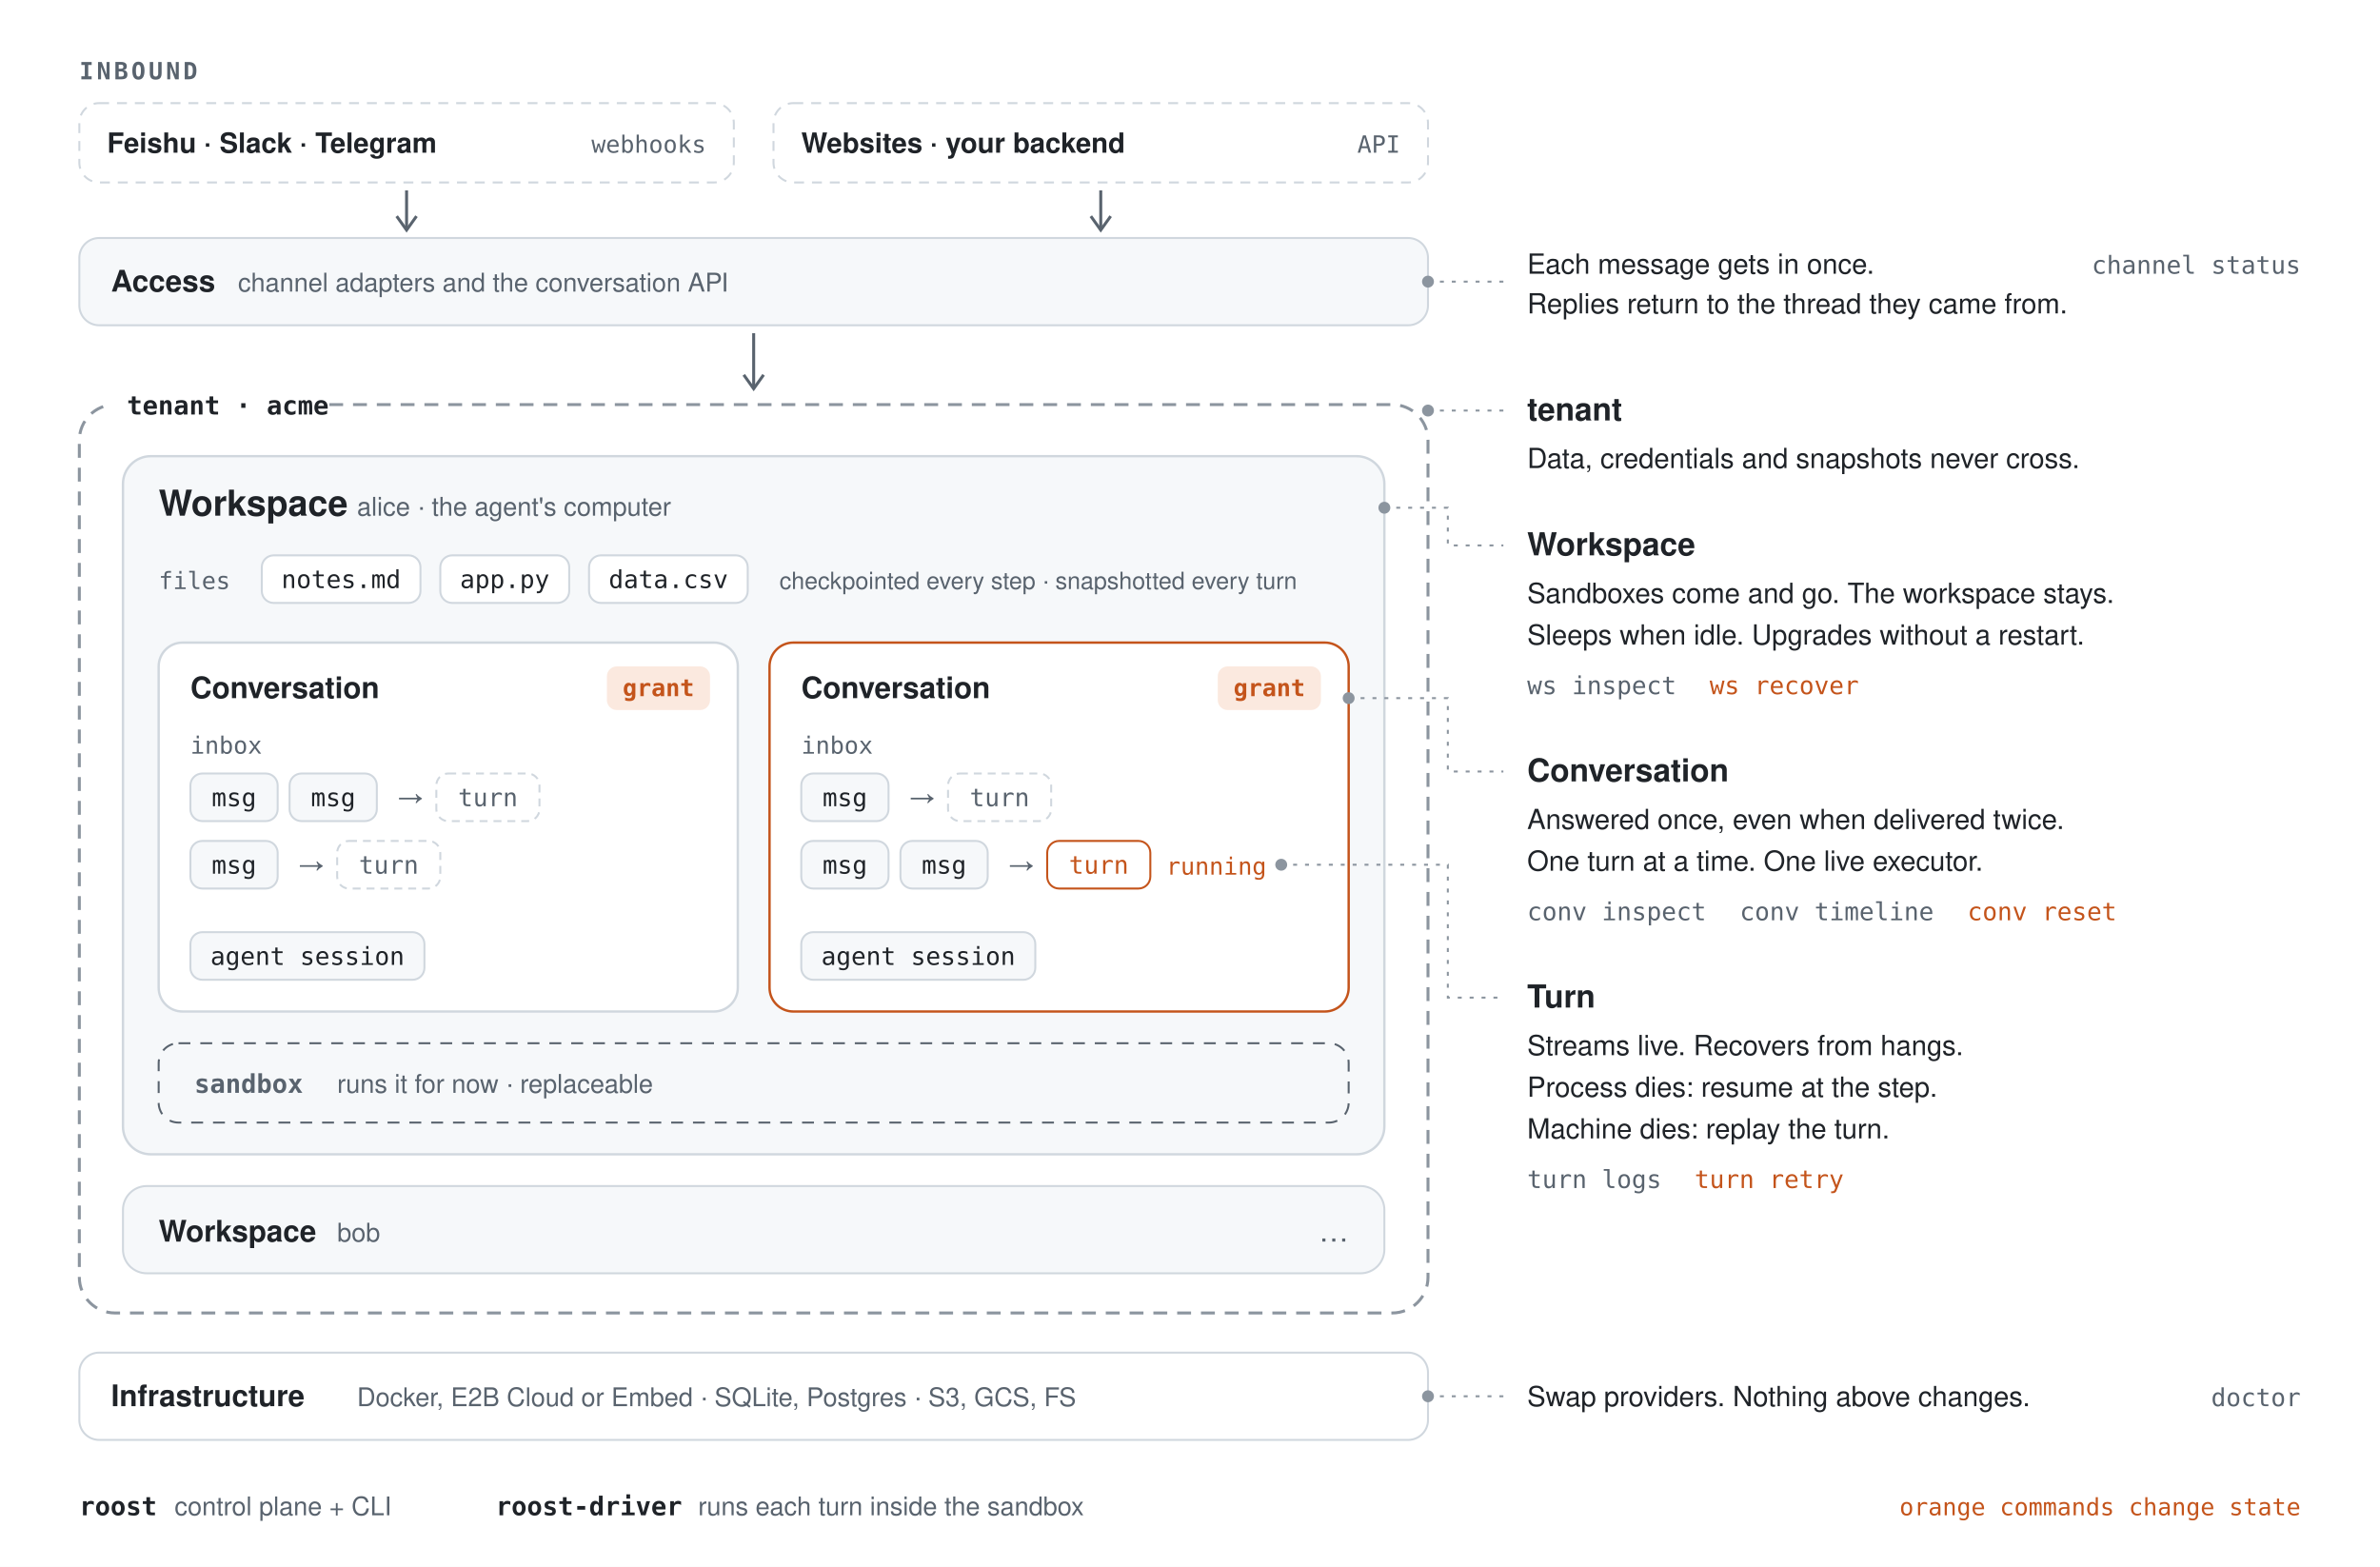
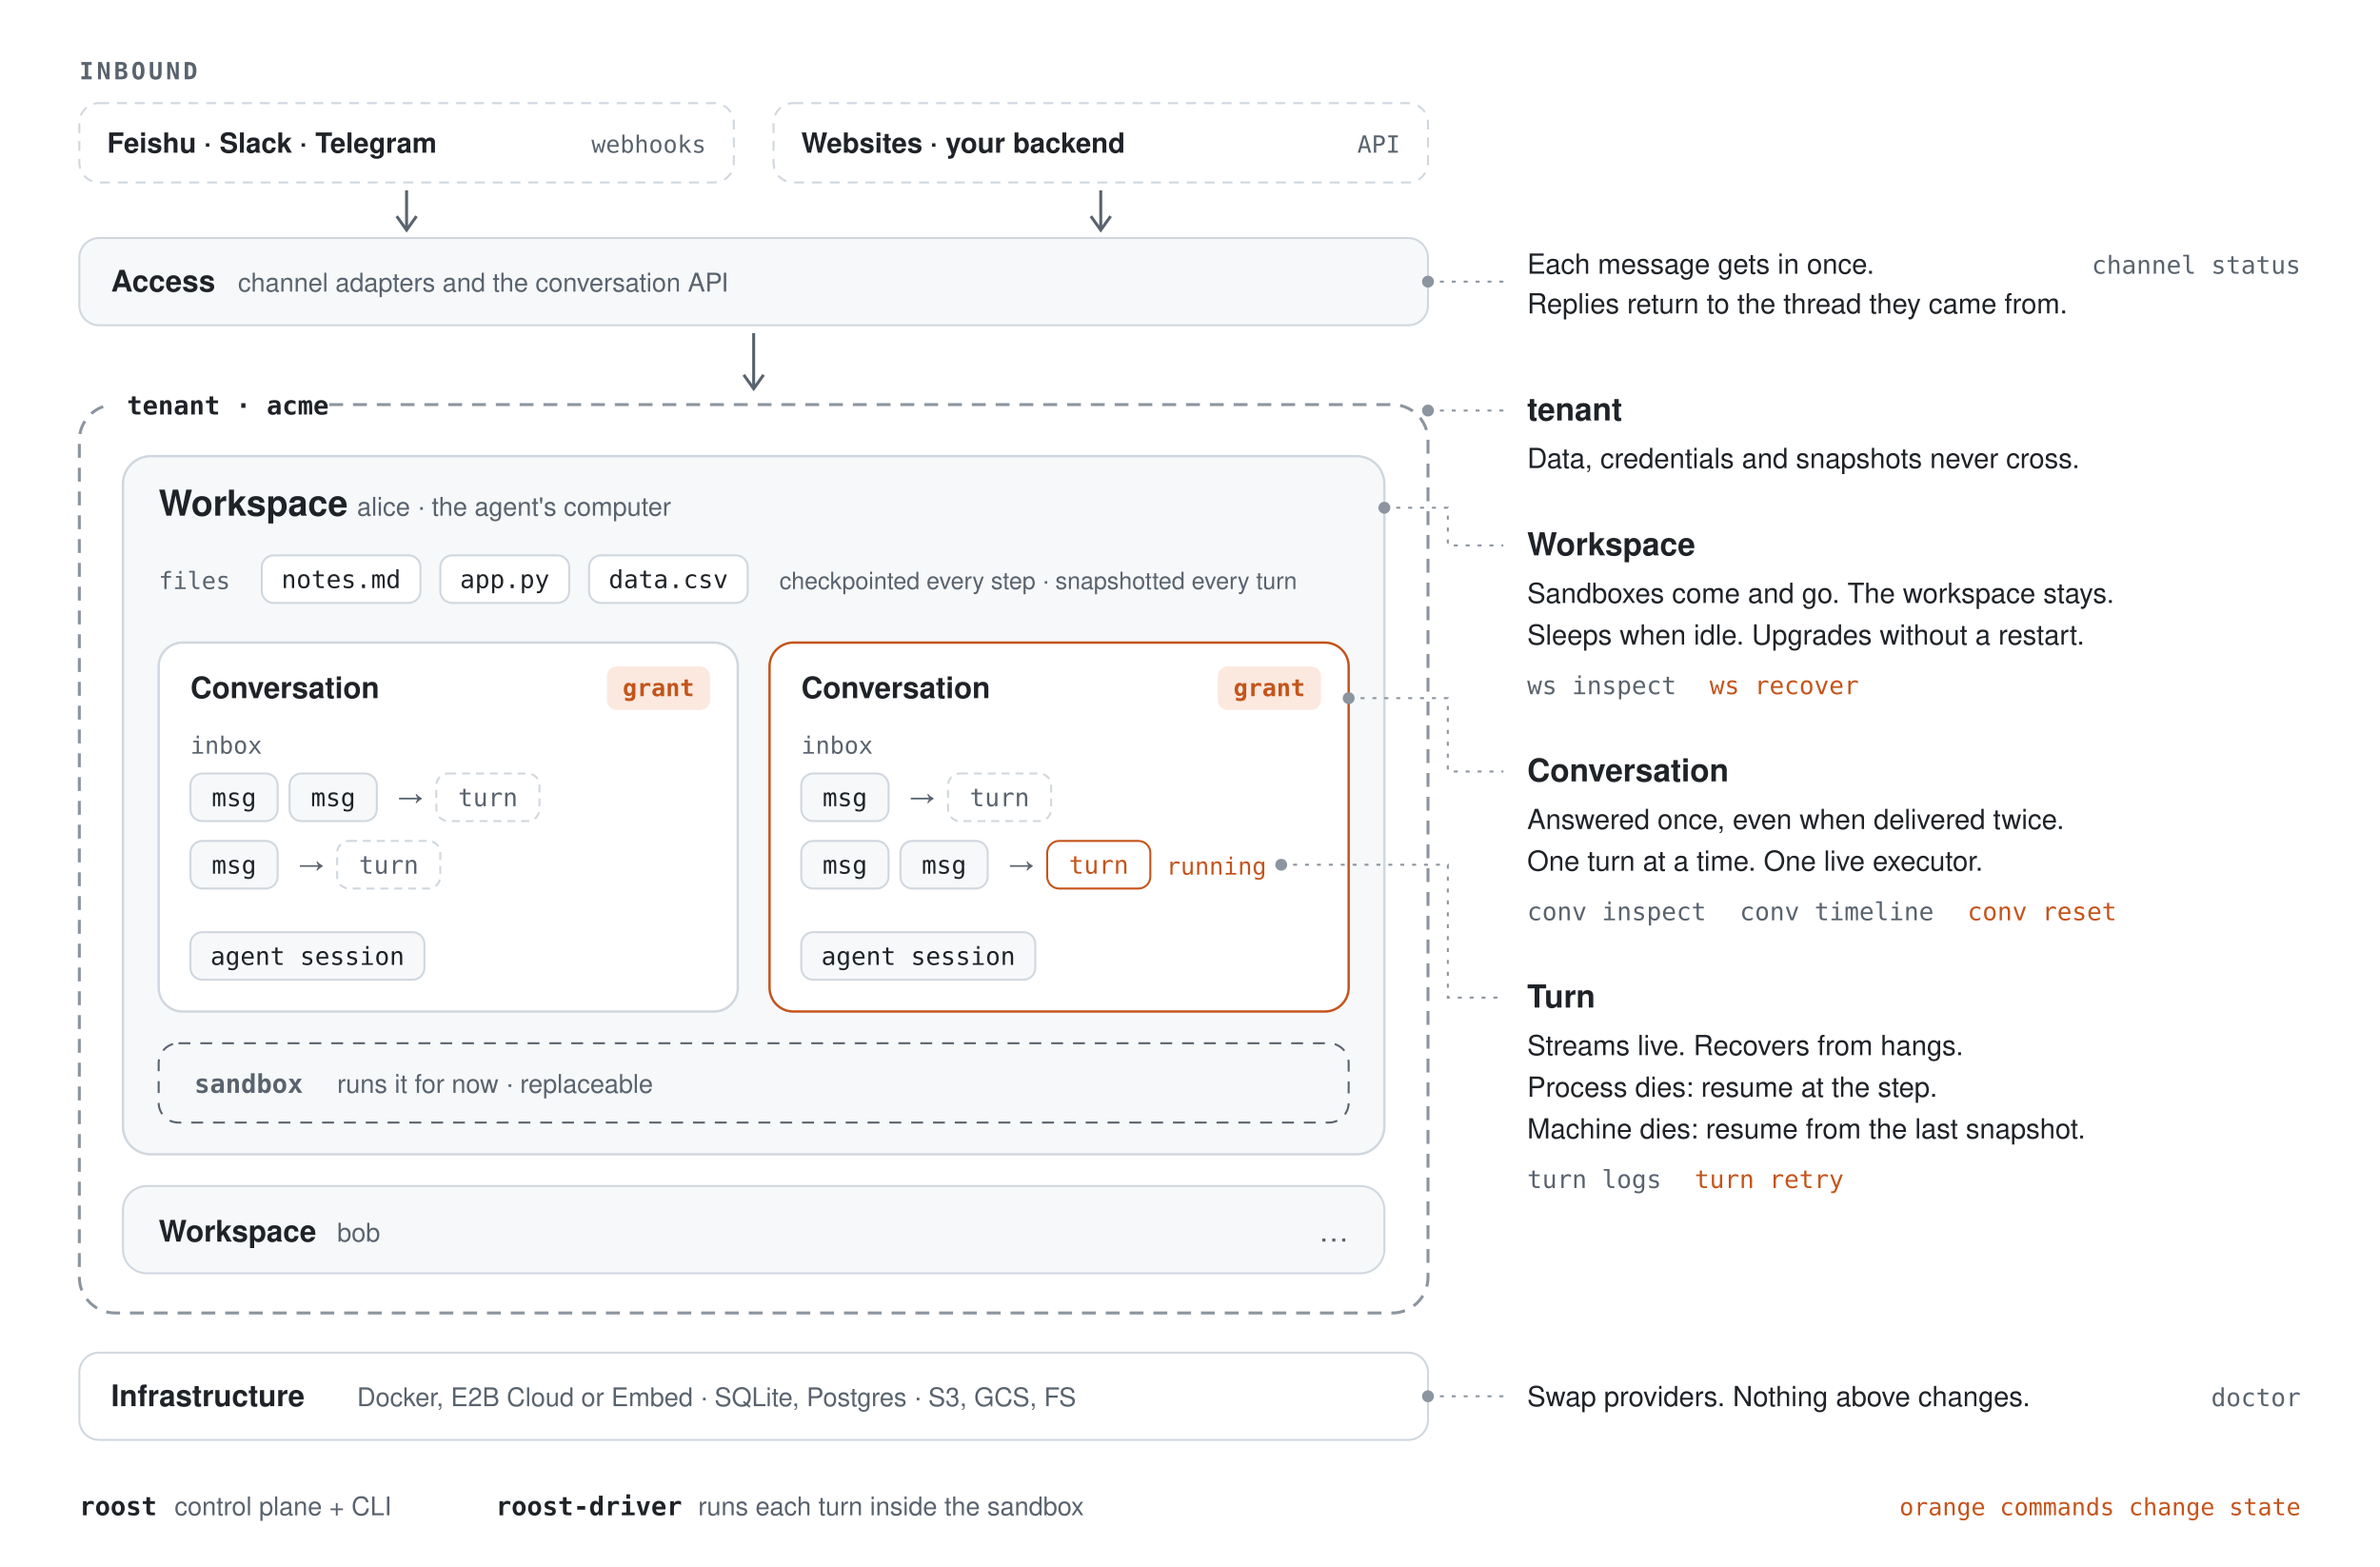
<svg xmlns="http://www.w3.org/2000/svg" width="1200" height="790" viewBox="0 0 1200 790" role="img" aria-label="roost: a tenant contains workspaces, a workspace contains conversations that share its files, a conversation runs one turn at a time; each level lists its guarantees and operator commands">
  <rect x="0" y="0" width="1200" height="790" rx="0" fill="#FFFFFF" />
  <text x="40" y="40" font-family="ui-monospace, SFMono-Regular, Menlo, Consolas, monospace" font-size="12" font-weight="600" fill="#59636E" text-anchor="start" letter-spacing="1.5">INBOUND</text>
  <rect x="40" y="52" width="330" height="40" rx="10" fill="none" stroke="#D0D7DE" stroke-width="1" stroke-dasharray="5 4" />
  <text x="54" y="77" font-family="-apple-system, BlinkMacSystemFont, 'Segoe UI', Helvetica, Arial, sans-serif" font-size="14" font-weight="600" fill="#1F2328" text-anchor="start">Feishu · Slack · Telegram</text>
  <text x="356" y="77" font-family="ui-monospace, SFMono-Regular, Menlo, Consolas, monospace" font-size="12" font-weight="400" fill="#59636E" text-anchor="end">webhooks</text>
  <path d="M205 96 V116" stroke="#59636E" stroke-width="1.5" />
  <path d="M200 109 L205 116 L210 109" fill="none" stroke="#59636E" stroke-width="1.5" />
  <rect x="390" y="52" width="330" height="40" rx="10" fill="none" stroke="#D0D7DE" stroke-width="1" stroke-dasharray="5 4" />
  <text x="404" y="77" font-family="-apple-system, BlinkMacSystemFont, 'Segoe UI', Helvetica, Arial, sans-serif" font-size="14" font-weight="600" fill="#1F2328" text-anchor="start">Websites · your backend</text>
  <text x="706" y="77" font-family="ui-monospace, SFMono-Regular, Menlo, Consolas, monospace" font-size="12" font-weight="400" fill="#59636E" text-anchor="end">API</text>
  <path d="M555 96 V116" stroke="#59636E" stroke-width="1.5" />
  <path d="M550 109 L555 116 L560 109" fill="none" stroke="#59636E" stroke-width="1.5" />
  <rect x="40" y="120" width="680" height="44" rx="10" fill="#F6F8FA" stroke="#D0D7DE" stroke-width="1" />
  <text x="56" y="147" font-family="-apple-system, BlinkMacSystemFont, 'Segoe UI', Helvetica, Arial, sans-serif" font-size="15" font-weight="700" fill="#1F2328" text-anchor="start">Access</text>
  <text x="120" y="147" font-family="-apple-system, BlinkMacSystemFont, 'Segoe UI', Helvetica, Arial, sans-serif" font-size="13" font-weight="400" fill="#59636E" text-anchor="start">channel adapters and the conversation API</text>
  <text x="770" y="138" font-family="-apple-system, BlinkMacSystemFont, 'Segoe UI', Helvetica, Arial, sans-serif" font-size="14" font-weight="500" fill="#1F2328" text-anchor="start">Each message gets in once.</text>
  <text x="770" y="158" font-family="-apple-system, BlinkMacSystemFont, 'Segoe UI', Helvetica, Arial, sans-serif" font-size="14" font-weight="400" fill="#1F2328" text-anchor="start">Replies return to the thread they came from.</text>
  <text x="1160" y="138" font-family="ui-monospace, SFMono-Regular, Menlo, Consolas, monospace" font-size="12.5" font-weight="500" fill="#59636E" text-anchor="end">channel status</text>
  <path d="M720 142 H758" stroke="#8C959F" stroke-dasharray="2 4" />
  <circle cx="720" cy="142" r="3" fill="#8C959F" />
  <path d="M380 168 V196" stroke="#59636E" stroke-width="1.5" />
  <path d="M375 189 L380 196 L385 189" fill="none" stroke="#59636E" stroke-width="1.5" />
  <rect x="40" y="204" width="680" height="458" rx="18" fill="none" stroke="#8C959F" stroke-width="1.5" stroke-dasharray="7 5" />
  <rect x="56" y="193" width="110" height="22" rx="4" fill="#FFFFFF" />
  <text x="64" y="209" font-family="ui-monospace, SFMono-Regular, Menlo, Consolas, monospace" font-size="13" font-weight="600" fill="#1F2328" text-anchor="start">tenant · acme</text>
  <rect x="62" y="230" width="636" height="352" rx="14" fill="#F6F8FA" stroke="#D0D7DE" stroke-width="1.2" />
  <text x="80" y="260" font-family="-apple-system, BlinkMacSystemFont, 'Segoe UI', Helvetica, Arial, sans-serif" font-size="18" font-weight="700" fill="#1F2328" text-anchor="start">Workspace</text>
  <text x="180" y="260" font-family="-apple-system, BlinkMacSystemFont, 'Segoe UI', Helvetica, Arial, sans-serif" font-size="13" font-weight="400" fill="#59636E" text-anchor="start">alice · the agent's computer</text>
  <text x="80" y="297" font-family="ui-monospace, SFMono-Regular, Menlo, Consolas, monospace" font-size="12" font-weight="400" fill="#59636E" text-anchor="start">files</text>
  <rect x="132" y="280" width="80" height="24" rx="6" fill="#FFFFFF" stroke="#D0D7DE" stroke-width="1" />
  <text x="172.0" y="296.5" font-family="ui-monospace, SFMono-Regular, Menlo, Consolas, monospace" font-size="12.5" font-weight="500" fill="#1F2328" text-anchor="middle">notes.md</text>
  <rect x="222" y="280" width="65" height="24" rx="6" fill="#FFFFFF" stroke="#D0D7DE" stroke-width="1" />
  <text x="254.5" y="296.5" font-family="ui-monospace, SFMono-Regular, Menlo, Consolas, monospace" font-size="12.5" font-weight="500" fill="#1F2328" text-anchor="middle">app.py</text>
  <rect x="297" y="280" width="80" height="24" rx="6" fill="#FFFFFF" stroke="#D0D7DE" stroke-width="1" />
  <text x="337.0" y="296.5" font-family="ui-monospace, SFMono-Regular, Menlo, Consolas, monospace" font-size="12.5" font-weight="500" fill="#1F2328" text-anchor="middle">data.csv</text>
  <text x="393" y="297" font-family="-apple-system, BlinkMacSystemFont, 'Segoe UI', Helvetica, Arial, sans-serif" font-size="12" font-weight="400" fill="#59636E" text-anchor="start">checkpointed every step · snapshotted every turn</text>
  <rect x="80" y="324" width="292" height="186" rx="12" fill="#FFFFFF" stroke="#D0D7DE" stroke-width="1.2" />
  <text x="96" y="352" font-family="-apple-system, BlinkMacSystemFont, 'Segoe UI', Helvetica, Arial, sans-serif" font-size="15" font-weight="700" fill="#1F2328" text-anchor="start">Conversation</text>
  <rect x="306" y="336" width="52" height="22" rx="5" fill="#FBE9DF" />
  <text x="332.0" y="351" font-family="ui-monospace, SFMono-Regular, Menlo, Consolas, monospace" font-size="12" font-weight="600" fill="#C4541B" text-anchor="middle">grant</text>
  <text x="96" y="380" font-family="ui-monospace, SFMono-Regular, Menlo, Consolas, monospace" font-size="12" font-weight="400" fill="#59636E" text-anchor="start">inbox</text>
  <rect x="96" y="390" width="44" height="24" rx="6" fill="#F6F8FA" stroke="#D0D7DE" stroke-width="1" />
  <text x="118.0" y="406.5" font-family="ui-monospace, SFMono-Regular, Menlo, Consolas, monospace" font-size="12.5" font-weight="500" fill="#1F2328" text-anchor="middle">msg</text>
  <rect x="146" y="390" width="44" height="24" rx="6" fill="#F6F8FA" stroke="#D0D7DE" stroke-width="1" />
  <text x="168.0" y="406.5" font-family="ui-monospace, SFMono-Regular, Menlo, Consolas, monospace" font-size="12.5" font-weight="500" fill="#1F2328" text-anchor="middle">msg</text>
  <text x="200" y="407" font-family="-apple-system, BlinkMacSystemFont, 'Segoe UI', Helvetica, Arial, sans-serif" font-size="14" font-weight="400" fill="#59636E" text-anchor="start">→</text>
  <rect x="220" y="390" width="52" height="24" rx="6" fill="#FFFFFF" stroke="#D0D7DE" stroke-width="1" stroke-dasharray="4 3" />
  <text x="246.0" y="406.5" font-family="ui-monospace, SFMono-Regular, Menlo, Consolas, monospace" font-size="12.5" font-weight="500" fill="#59636E" text-anchor="middle">turn</text>
  <rect x="96" y="424" width="44" height="24" rx="6" fill="#F6F8FA" stroke="#D0D7DE" stroke-width="1" />
  <text x="118.0" y="440.5" font-family="ui-monospace, SFMono-Regular, Menlo, Consolas, monospace" font-size="12.5" font-weight="500" fill="#1F2328" text-anchor="middle">msg</text>
  <text x="150" y="441" font-family="-apple-system, BlinkMacSystemFont, 'Segoe UI', Helvetica, Arial, sans-serif" font-size="14" font-weight="400" fill="#59636E" text-anchor="start">→</text>
  <rect x="170" y="424" width="52" height="24" rx="6" fill="#FFFFFF" stroke="#D0D7DE" stroke-width="1" stroke-dasharray="4 3" />
  <text x="196.0" y="440.5" font-family="ui-monospace, SFMono-Regular, Menlo, Consolas, monospace" font-size="12.5" font-weight="500" fill="#59636E" text-anchor="middle">turn</text>
  <rect x="96" y="470" width="118" height="24" rx="6" fill="#F6F8FA" stroke="#D0D7DE" stroke-width="1" />
  <text x="155.0" y="486.5" font-family="ui-monospace, SFMono-Regular, Menlo, Consolas, monospace" font-size="12.5" font-weight="500" fill="#1F2328" text-anchor="middle">agent session</text>
  <rect x="388" y="324" width="292" height="186" rx="12" fill="#FFFFFF" stroke="#C4541B" stroke-width="1.2" />
  <text x="404" y="352" font-family="-apple-system, BlinkMacSystemFont, 'Segoe UI', Helvetica, Arial, sans-serif" font-size="15" font-weight="700" fill="#1F2328" text-anchor="start">Conversation</text>
  <rect x="614" y="336" width="52" height="22" rx="5" fill="#FBE9DF" />
  <text x="640.0" y="351" font-family="ui-monospace, SFMono-Regular, Menlo, Consolas, monospace" font-size="12" font-weight="600" fill="#C4541B" text-anchor="middle">grant</text>
  <text x="404" y="380" font-family="ui-monospace, SFMono-Regular, Menlo, Consolas, monospace" font-size="12" font-weight="400" fill="#59636E" text-anchor="start">inbox</text>
  <rect x="404" y="390" width="44" height="24" rx="6" fill="#F6F8FA" stroke="#D0D7DE" stroke-width="1" />
  <text x="426.0" y="406.5" font-family="ui-monospace, SFMono-Regular, Menlo, Consolas, monospace" font-size="12.5" font-weight="500" fill="#1F2328" text-anchor="middle">msg</text>
  <text x="458" y="407" font-family="-apple-system, BlinkMacSystemFont, 'Segoe UI', Helvetica, Arial, sans-serif" font-size="14" font-weight="400" fill="#59636E" text-anchor="start">→</text>
  <rect x="478" y="390" width="52" height="24" rx="6" fill="#FFFFFF" stroke="#D0D7DE" stroke-width="1" stroke-dasharray="4 3" />
  <text x="504.0" y="406.5" font-family="ui-monospace, SFMono-Regular, Menlo, Consolas, monospace" font-size="12.5" font-weight="500" fill="#59636E" text-anchor="middle">turn</text>
  <rect x="404" y="424" width="44" height="24" rx="6" fill="#F6F8FA" stroke="#D0D7DE" stroke-width="1" />
  <text x="426.0" y="440.5" font-family="ui-monospace, SFMono-Regular, Menlo, Consolas, monospace" font-size="12.5" font-weight="500" fill="#1F2328" text-anchor="middle">msg</text>
  <rect x="454" y="424" width="44" height="24" rx="6" fill="#F6F8FA" stroke="#D0D7DE" stroke-width="1" />
  <text x="476.0" y="440.5" font-family="ui-monospace, SFMono-Regular, Menlo, Consolas, monospace" font-size="12.5" font-weight="500" fill="#1F2328" text-anchor="middle">msg</text>
  <text x="508" y="441" font-family="-apple-system, BlinkMacSystemFont, 'Segoe UI', Helvetica, Arial, sans-serif" font-size="14" font-weight="400" fill="#59636E" text-anchor="start">→</text>
  <rect x="528" y="424" width="52" height="24" rx="6" fill="#FFFFFF" stroke="#C4541B" stroke-width="1" />
  <text x="554.0" y="440.5" font-family="ui-monospace, SFMono-Regular, Menlo, Consolas, monospace" font-size="12.5" font-weight="500" fill="#C4541B" text-anchor="middle">turn</text>
  <text x="588" y="441" font-family="ui-monospace, SFMono-Regular, Menlo, Consolas, monospace" font-size="12" font-weight="400" fill="#C4541B" text-anchor="start">running</text>
  <rect x="404" y="470" width="118" height="24" rx="6" fill="#F6F8FA" stroke="#D0D7DE" stroke-width="1" />
  <text x="463.0" y="486.5" font-family="ui-monospace, SFMono-Regular, Menlo, Consolas, monospace" font-size="12.5" font-weight="500" fill="#1F2328" text-anchor="middle">agent session</text>
  <rect x="80" y="526" width="600" height="40" rx="10" fill="none" stroke="#59636E" stroke-width="1" stroke-dasharray="6 5" />
  <text x="98" y="551" font-family="ui-monospace, SFMono-Regular, Menlo, Consolas, monospace" font-size="13" font-weight="600" fill="#59636E" text-anchor="start">sandbox</text>
  <text x="170" y="551" font-family="-apple-system, BlinkMacSystemFont, 'Segoe UI', Helvetica, Arial, sans-serif" font-size="13" font-weight="400" fill="#59636E" text-anchor="start">runs it for now · replaceable</text>
  <rect x="62" y="598" width="636" height="44" rx="12" fill="#F6F8FA" stroke="#D0D7DE" stroke-width="1" />
  <text x="80" y="626" font-family="-apple-system, BlinkMacSystemFont, 'Segoe UI', Helvetica, Arial, sans-serif" font-size="15" font-weight="700" fill="#1F2328" text-anchor="start">Workspace</text>
  <text x="170" y="626" font-family="-apple-system, BlinkMacSystemFont, 'Segoe UI', Helvetica, Arial, sans-serif" font-size="13" font-weight="400" fill="#59636E" text-anchor="start">bob</text>
  <text x="680" y="626" font-family="-apple-system, BlinkMacSystemFont, 'Segoe UI', Helvetica, Arial, sans-serif" font-size="15" font-weight="400" fill="#59636E" text-anchor="end">…</text>
  <rect x="40" y="682" width="680" height="44" rx="10" fill="none" stroke="#D0D7DE" stroke-width="1" />
  <text x="56" y="709" font-family="-apple-system, BlinkMacSystemFont, 'Segoe UI', Helvetica, Arial, sans-serif" font-size="15" font-weight="700" fill="#1F2328" text-anchor="start">Infrastructure</text>
  <text x="180" y="709" font-family="-apple-system, BlinkMacSystemFont, 'Segoe UI', Helvetica, Arial, sans-serif" font-size="13" font-weight="400" fill="#59636E" text-anchor="start">Docker, E2B Cloud or Embed · SQLite, Postgres · S3, GCS, FS</text>
  <text x="770" y="709" font-family="-apple-system, BlinkMacSystemFont, 'Segoe UI', Helvetica, Arial, sans-serif" font-size="14" font-weight="500" fill="#1F2328" text-anchor="start">Swap providers. Nothing above changes.</text>
  <text x="1160" y="709" font-family="ui-monospace, SFMono-Regular, Menlo, Consolas, monospace" font-size="12.5" font-weight="500" fill="#59636E" text-anchor="end">doctor</text>
  <path d="M720 704 H758" stroke="#8C959F" stroke-dasharray="2 4" />
  <circle cx="720" cy="704" r="3" fill="#8C959F" />
  <text x="770" y="212" font-family="-apple-system, BlinkMacSystemFont, 'Segoe UI', Helvetica, Arial, sans-serif" font-size="16" font-weight="700" fill="#1F2328" text-anchor="start">tenant</text>
  <text x="770" y="236" font-family="-apple-system, BlinkMacSystemFont, 'Segoe UI', Helvetica, Arial, sans-serif" font-size="14" font-weight="500" fill="#1F2328" text-anchor="start">Data, credentials and snapshots never cross.</text>
  <path d="M720 207 H730 V207 H758" fill="none" stroke="#8C959F" stroke-dasharray="2 4" />
  <circle cx="720" cy="207" r="3" fill="#8C959F" />
  <text x="770" y="280" font-family="-apple-system, BlinkMacSystemFont, 'Segoe UI', Helvetica, Arial, sans-serif" font-size="16" font-weight="700" fill="#1F2328" text-anchor="start">Workspace</text>
  <text x="770" y="304" font-family="-apple-system, BlinkMacSystemFont, 'Segoe UI', Helvetica, Arial, sans-serif" font-size="14" font-weight="500" fill="#1F2328" text-anchor="start">Sandboxes come and go. The workspace stays.</text>
  <text x="770" y="325" font-family="-apple-system, BlinkMacSystemFont, 'Segoe UI', Helvetica, Arial, sans-serif" font-size="14" font-weight="400" fill="#1F2328" text-anchor="start">Sleeps when idle. Upgrades without a restart.</text>
  <text x="770" y="350" font-family="ui-monospace, SFMono-Regular, Menlo, Consolas, monospace" font-size="12.5" font-weight="500" fill="#59636E" text-anchor="start">ws inspect</text>
  <text x="862.0" y="350" font-family="ui-monospace, SFMono-Regular, Menlo, Consolas, monospace" font-size="12.5" font-weight="500" fill="#C4541B" text-anchor="start">ws recover</text>
  <path d="M698 256 H730 V275 H758" fill="none" stroke="#8C959F" stroke-dasharray="2 4" />
  <circle cx="698" cy="256" r="3" fill="#8C959F" />
  <text x="770" y="394" font-family="-apple-system, BlinkMacSystemFont, 'Segoe UI', Helvetica, Arial, sans-serif" font-size="16" font-weight="700" fill="#1F2328" text-anchor="start">Conversation</text>
  <text x="770" y="418" font-family="-apple-system, BlinkMacSystemFont, 'Segoe UI', Helvetica, Arial, sans-serif" font-size="14" font-weight="500" fill="#1F2328" text-anchor="start">Answered once, even when delivered twice.</text>
  <text x="770" y="439" font-family="-apple-system, BlinkMacSystemFont, 'Segoe UI', Helvetica, Arial, sans-serif" font-size="14" font-weight="400" fill="#1F2328" text-anchor="start">One turn at a time. One live executor.</text>
  <text x="770" y="464" font-family="ui-monospace, SFMono-Regular, Menlo, Consolas, monospace" font-size="12.5" font-weight="500" fill="#59636E" text-anchor="start">conv inspect</text>
  <text x="877.2" y="464" font-family="ui-monospace, SFMono-Regular, Menlo, Consolas, monospace" font-size="12.5" font-weight="500" fill="#59636E" text-anchor="start">conv timeline</text>
  <text x="992.0" y="464" font-family="ui-monospace, SFMono-Regular, Menlo, Consolas, monospace" font-size="12.5" font-weight="500" fill="#C4541B" text-anchor="start">conv reset</text>
  <path d="M680 352 H730 V389 H758" fill="none" stroke="#8C959F" stroke-dasharray="2 4" />
  <circle cx="680" cy="352" r="3" fill="#8C959F" />
  <text x="770" y="508" font-family="-apple-system, BlinkMacSystemFont, 'Segoe UI', Helvetica, Arial, sans-serif" font-size="16" font-weight="700" fill="#1F2328" text-anchor="start">Turn</text>
  <text x="770" y="532" font-family="-apple-system, BlinkMacSystemFont, 'Segoe UI', Helvetica, Arial, sans-serif" font-size="14" font-weight="500" fill="#1F2328" text-anchor="start">Streams live. Recovers from hangs.</text>
  <text x="770" y="553" font-family="-apple-system, BlinkMacSystemFont, 'Segoe UI', Helvetica, Arial, sans-serif" font-size="14" font-weight="400" fill="#1F2328" text-anchor="start">Process dies: resume at the step.</text>
-   <text x="770" y="574" font-family="-apple-system, BlinkMacSystemFont, 'Segoe UI', Helvetica, Arial, sans-serif" font-size="14" font-weight="400" fill="#1F2328" text-anchor="start">Machine dies: replay the turn.</text>
+   <text x="770" y="574" font-family="-apple-system, BlinkMacSystemFont, 'Segoe UI', Helvetica, Arial, sans-serif" font-size="14" font-weight="400" fill="#1F2328" text-anchor="start">Machine dies: resume from the last snapshot.</text>
  <text x="770" y="599" font-family="ui-monospace, SFMono-Regular, Menlo, Consolas, monospace" font-size="12.5" font-weight="500" fill="#59636E" text-anchor="start">turn logs</text>
  <text x="854.4" y="599" font-family="ui-monospace, SFMono-Regular, Menlo, Consolas, monospace" font-size="12.5" font-weight="500" fill="#C4541B" text-anchor="start">turn retry</text>
  <path d="M646 436 H730 V503 H758" fill="none" stroke="#8C959F" stroke-dasharray="2 4" />
  <circle cx="646" cy="436" r="3" fill="#8C959F" />
  <text x="40" y="764" font-family="ui-monospace, SFMono-Regular, Menlo, Consolas, monospace" font-size="13" font-weight="600" fill="#1F2328" text-anchor="start">roost</text>
  <text x="88" y="764" font-family="-apple-system, BlinkMacSystemFont, 'Segoe UI', Helvetica, Arial, sans-serif" font-size="13" font-weight="400" fill="#59636E" text-anchor="start">control plane + CLI</text>
  <text x="250" y="764" font-family="ui-monospace, SFMono-Regular, Menlo, Consolas, monospace" font-size="13" font-weight="600" fill="#1F2328" text-anchor="start">roost-driver</text>
  <text x="352" y="764" font-family="-apple-system, BlinkMacSystemFont, 'Segoe UI', Helvetica, Arial, sans-serif" font-size="13" font-weight="400" fill="#59636E" text-anchor="start">runs each turn inside the sandbox</text>
  <text x="1160" y="764" font-family="ui-monospace, SFMono-Regular, Menlo, Consolas, monospace" font-size="12" font-weight="400" fill="#C4541B" text-anchor="end">orange commands change state</text>
</svg>
